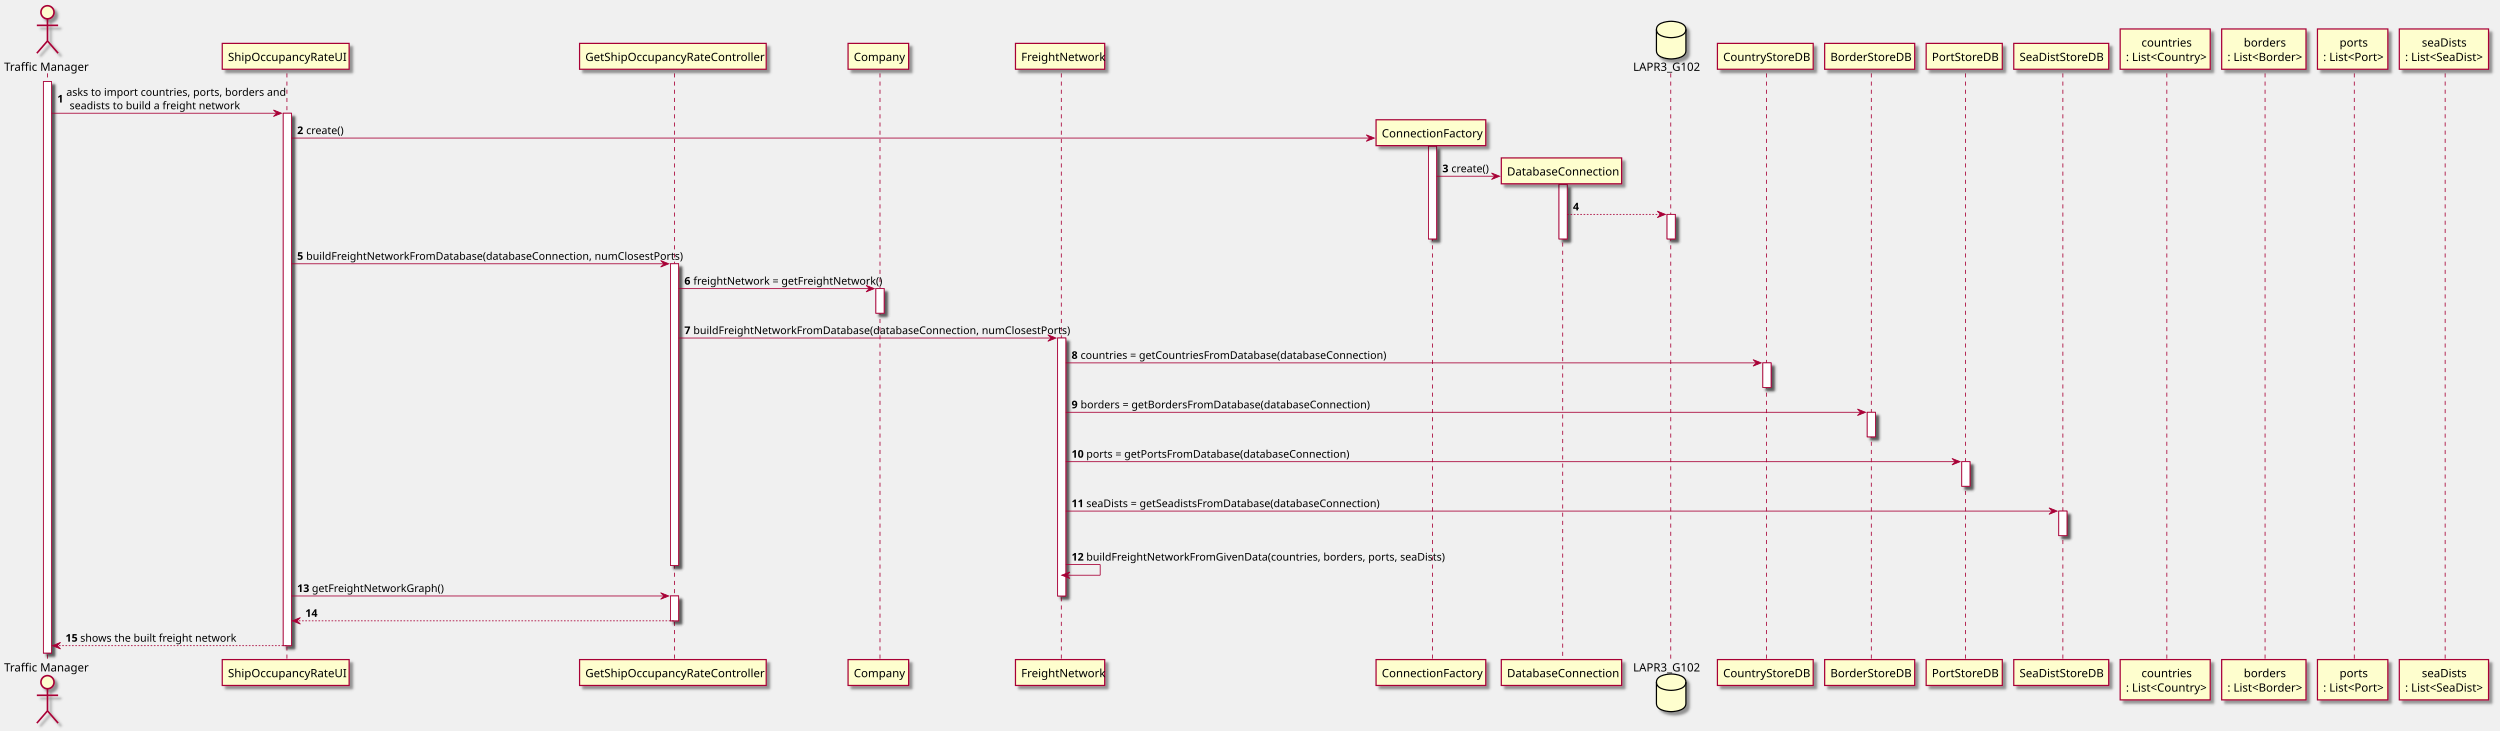
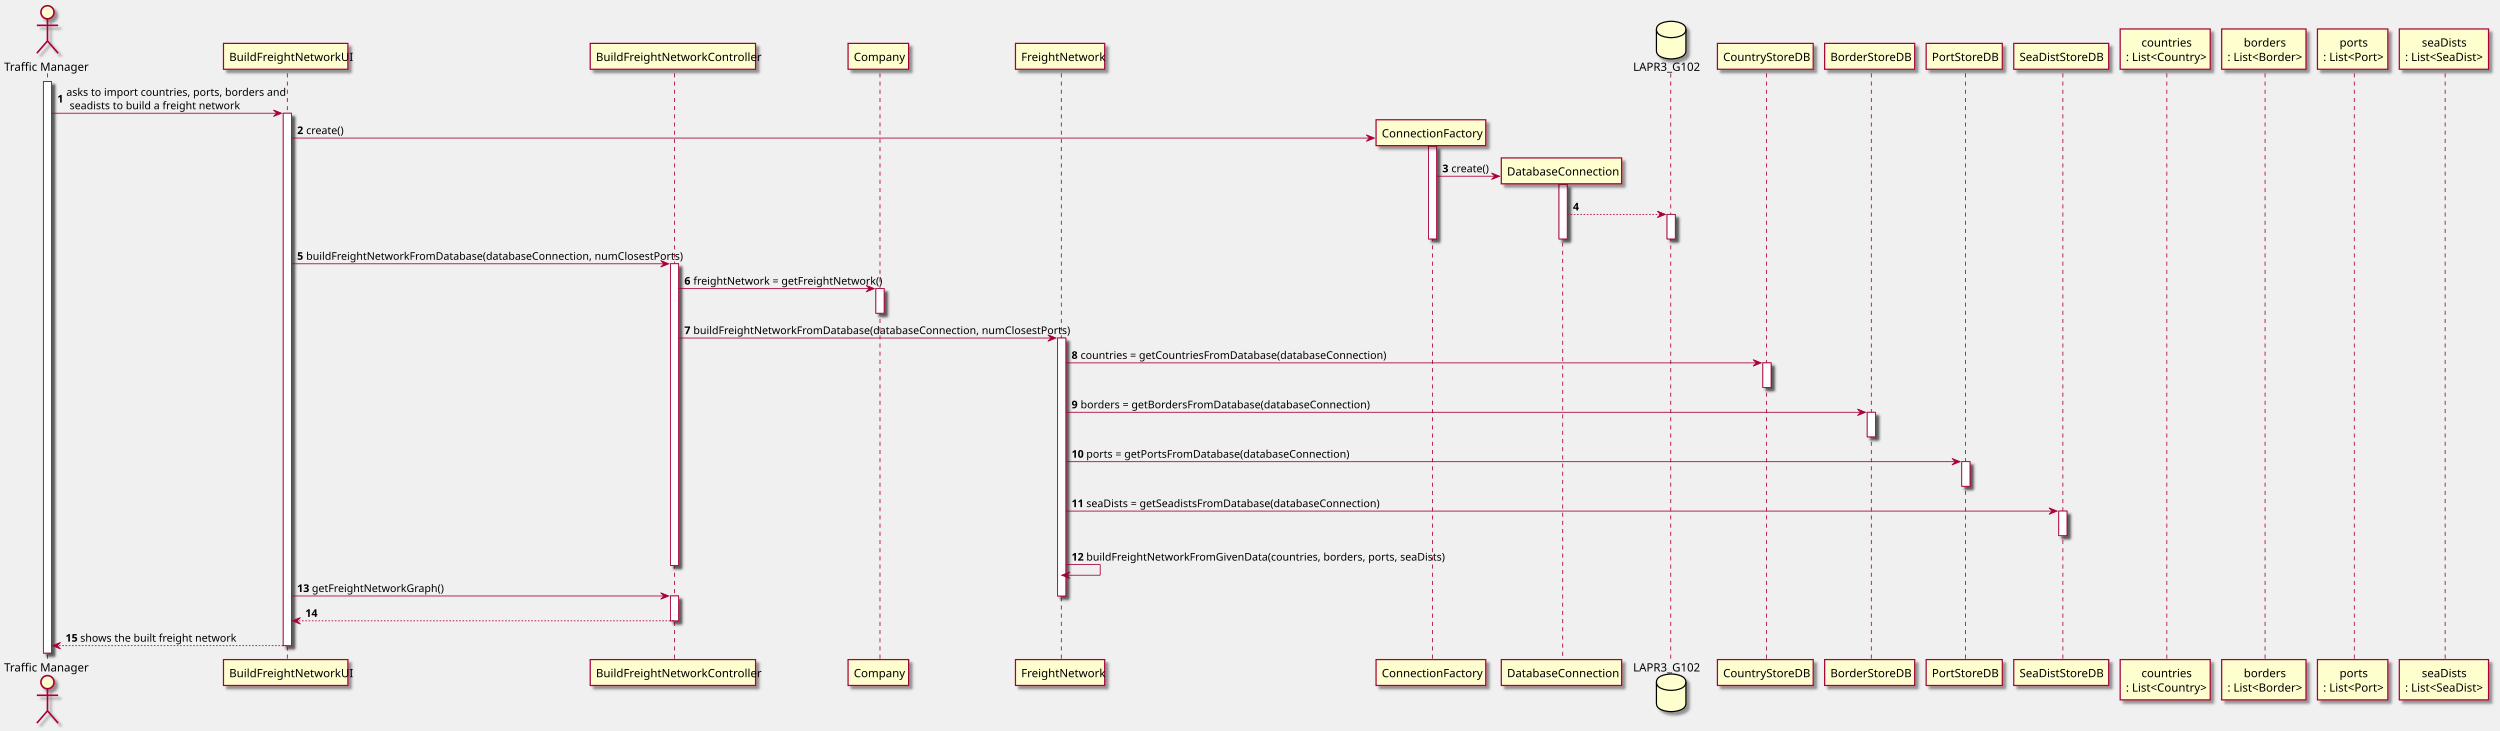
<svg xmlns="http://www.w3.org/2000/svg" contentScriptType="application/ecmascript" contentStyleType="text/css" height="892px" preserveAspectRatio="none" style="width:3054px;height:892px;background:#FFFFFF;" version="1.1" viewBox="0 0 3054 892" width="3054px" zoomAndPan="magnify">
  <defs>
-     <filter height="300%" id="f1cxbc7uech163" width="300%" x="-1" y="-1">
+     <filter height="300%" id="f1mjemr0dm77tr" width="300%" x="-1" y="-1">
      <feGaussianBlur result="blurOut" stdDeviation="2.0" />
      <feColorMatrix in="blurOut" result="blurOut2" type="matrix" values="0 0 0 0 0 0 0 0 0 0 0 0 0 0 0 0 0 0 .4 0" />
      <feOffset dx="4.0" dy="4.0" in="blurOut2" result="blurOut3" />
      <feBlend in="SourceGraphic" in2="blurOut3" mode="normal" />
    </filter>
  </defs>
  <g>
-     <rect fill="#FFFFFF" filter="url(#f1cxbc7uech163)" height="698.141" style="stroke:#A80036;stroke-width:1.0;" width="10" x="53" y="99.609" />
-     <rect fill="#FFFFFF" filter="url(#f1cxbc7uech163)" height="650.438" style="stroke:#A80036;stroke-width:1.0;" width="10" x="346" y="138.312" />
-     <rect fill="#FFFFFF" filter="url(#f1cxbc7uech163)" height="368.461" style="stroke:#A80036;stroke-width:1.0;" width="10" x="819" y="322.234" />
-     <rect fill="#FFFFFF" filter="url(#f1cxbc7uech163)" height="30.352" style="stroke:#A80036;stroke-width:1.0;" width="10" x="819" y="728.047" />
-     <rect fill="#FFFFFF" filter="url(#f1cxbc7uech163)" height="30" style="stroke:#A80036;stroke-width:1.0;" width="10" x="1070" y="352.586" />
-     <rect fill="#FFFFFF" filter="url(#f1cxbc7uech163)" height="315.109" style="stroke:#A80036;stroke-width:1.0;" width="10" x="1292" y="412.938" />
-     <rect fill="#FFFFFF" filter="url(#f1cxbc7uech163)" height="113.219" style="stroke:#A80036;stroke-width:1.0;" width="10" x="1745" y="178.664" />
-     <rect fill="#FFFFFF" filter="url(#f1cxbc7uech163)" height="66.609" style="stroke:#A80036;stroke-width:1.0;" width="10" x="1904.5" y="225.273" />
-     <rect fill="#FFFFFF" filter="url(#f1cxbc7uech163)" height="30" style="stroke:#A80036;stroke-width:1.0;" width="10" x="2036.5" y="261.883" />
-     <rect fill="#FFFFFF" filter="url(#f1cxbc7uech163)" height="30" style="stroke:#A80036;stroke-width:1.0;" width="10" x="2153.5" y="443.289" />
-     <rect fill="#FFFFFF" filter="url(#f1cxbc7uech163)" height="30" style="stroke:#A80036;stroke-width:1.0;" width="10" x="2281" y="503.641" />
-     <rect fill="#FFFFFF" filter="url(#f1cxbc7uech163)" height="30" style="stroke:#A80036;stroke-width:1.0;" width="10" x="2396.5" y="563.992" />
-     <rect fill="#FFFFFF" filter="url(#f1cxbc7uech163)" height="30" style="stroke:#A80036;stroke-width:1.0;" width="10" x="2515" y="624.344" />
+     <rect fill="#FFFFFF" filter="url(#f1mjemr0dm77tr)" height="698.141" style="stroke:#A80036;stroke-width:1.0;" width="10" x="53" y="99.609" />
+     <rect fill="#FFFFFF" filter="url(#f1mjemr0dm77tr)" height="650.438" style="stroke:#A80036;stroke-width:1.0;" width="10" x="346" y="138.312" />
+     <rect fill="#FFFFFF" filter="url(#f1mjemr0dm77tr)" height="368.461" style="stroke:#A80036;stroke-width:1.0;" width="10" x="819" y="322.234" />
+     <rect fill="#FFFFFF" filter="url(#f1mjemr0dm77tr)" height="30.352" style="stroke:#A80036;stroke-width:1.0;" width="10" x="819" y="728.047" />
+     <rect fill="#FFFFFF" filter="url(#f1mjemr0dm77tr)" height="30" style="stroke:#A80036;stroke-width:1.0;" width="10" x="1070" y="352.586" />
+     <rect fill="#FFFFFF" filter="url(#f1mjemr0dm77tr)" height="315.109" style="stroke:#A80036;stroke-width:1.0;" width="10" x="1292" y="412.938" />
+     <rect fill="#FFFFFF" filter="url(#f1mjemr0dm77tr)" height="113.219" style="stroke:#A80036;stroke-width:1.0;" width="10" x="1745" y="178.664" />
+     <rect fill="#FFFFFF" filter="url(#f1mjemr0dm77tr)" height="66.609" style="stroke:#A80036;stroke-width:1.0;" width="10" x="1904.5" y="225.273" />
+     <rect fill="#FFFFFF" filter="url(#f1mjemr0dm77tr)" height="30" style="stroke:#A80036;stroke-width:1.0;" width="10" x="2036.5" y="261.883" />
+     <rect fill="#FFFFFF" filter="url(#f1mjemr0dm77tr)" height="30" style="stroke:#A80036;stroke-width:1.0;" width="10" x="2153.5" y="443.289" />
+     <rect fill="#FFFFFF" filter="url(#f1mjemr0dm77tr)" height="30" style="stroke:#A80036;stroke-width:1.0;" width="10" x="2281" y="503.641" />
+     <rect fill="#FFFFFF" filter="url(#f1mjemr0dm77tr)" height="30" style="stroke:#A80036;stroke-width:1.0;" width="10" x="2396.5" y="563.992" />
+     <rect fill="#FFFFFF" filter="url(#f1mjemr0dm77tr)" height="30" style="stroke:#A80036;stroke-width:1.0;" width="10" x="2515" y="624.344" />
    <line style="stroke:#A80036;stroke-width:1.0;stroke-dasharray:5.0,5.0;" x1="58" x2="58" y1="89.609" y2="806.75" />
-     <line style="stroke:#A80036;stroke-width:1.0;stroke-dasharray:5.0,5.0;" x1="350.5" x2="350.5" y1="89.609" y2="806.75" />
+     <line style="stroke:#A80036;stroke-width:1.0;stroke-dasharray:5.0,5.0;" x1="351" x2="351" y1="89.609" y2="806.75" />
    <line style="stroke:#A80036;stroke-width:1.0;stroke-dasharray:5.0,5.0;" x1="824" x2="824" y1="89.609" y2="806.75" />
    <line style="stroke:#A80036;stroke-width:1.0;stroke-dasharray:5.0,5.0;" x1="1075" x2="1075" y1="89.609" y2="806.75" />
    <line style="stroke:#A80036;stroke-width:1.0;stroke-dasharray:5.0,5.0;" x1="1296.5" x2="1296.5" y1="89.609" y2="806.75" />
    <line style="stroke:#A80036;stroke-width:1.0;stroke-dasharray:5.0,5.0;" x1="1750" x2="1750" y1="179.617" y2="806.75" />
    <line style="stroke:#A80036;stroke-width:1.0;stroke-dasharray:5.0,5.0;" x1="1909" x2="1909" y1="226.227" y2="806.75" />
    <line style="stroke:#A80036;stroke-width:1.0;stroke-dasharray:5.0,5.0;" x1="2041" x2="2041" y1="89.609" y2="806.75" />
    <line style="stroke:#A80036;stroke-width:1.0;stroke-dasharray:5.0,5.0;" x1="2158" x2="2158" y1="89.609" y2="806.75" />
    <line style="stroke:#A80036;stroke-width:1.0;stroke-dasharray:5.0,5.0;" x1="2286" x2="2286" y1="89.609" y2="806.75" />
    <line style="stroke:#A80036;stroke-width:1.0;stroke-dasharray:5.0,5.0;" x1="2401" x2="2401" y1="89.609" y2="806.75" />
    <line style="stroke:#A80036;stroke-width:1.0;stroke-dasharray:5.0,5.0;" x1="2520" x2="2520" y1="89.609" y2="806.75" />
    <line style="stroke:#A80036;stroke-width:1.0;stroke-dasharray:5.0,5.0;" x1="2647" x2="2647" y1="89.609" y2="806.75" />
    <line style="stroke:#A80036;stroke-width:1.0;stroke-dasharray:5.0,5.0;" x1="2767" x2="2767" y1="89.609" y2="806.75" />
    <line style="stroke:#A80036;stroke-width:1.0;stroke-dasharray:5.0,5.0;" x1="2876" x2="2876" y1="89.609" y2="806.75" />
    <line style="stroke:#A80036;stroke-width:1.0;stroke-dasharray:5.0,5.0;" x1="2987" x2="2987" y1="89.609" y2="806.75" />
    <text fill="#000000" font-family="sans-serif" font-size="14" lengthAdjust="spacing" textLength="100" x="5" y="86.533">Traffic Manager</text>
-     <ellipse cx="58" cy="15" fill="#FEFECE" filter="url(#f1cxbc7uech163)" rx="8" ry="8" style="stroke:#A80036;stroke-width:2.0;" />
-     <path d="M58,23 L58,50 M45,31 L71,31 M58,50 L45,65 M58,50 L71,65 " fill="none" filter="url(#f1cxbc7uech163)" style="stroke:#A80036;stroke-width:2.0;" />
+     <ellipse cx="58" cy="15" fill="#FEFECE" filter="url(#f1mjemr0dm77tr)" rx="8" ry="8" style="stroke:#A80036;stroke-width:2.0;" />
+     <path d="M58,23 L58,50 M45,31 L71,31 M58,50 L45,65 M58,50 L71,65 " fill="none" filter="url(#f1mjemr0dm77tr)" style="stroke:#A80036;stroke-width:2.0;" />
    <text fill="#000000" font-family="sans-serif" font-size="14" lengthAdjust="spacing" textLength="100" x="5" y="820.283">Traffic Manager</text>
-     <ellipse cx="58" cy="833.359" fill="#FEFECE" filter="url(#f1cxbc7uech163)" rx="8" ry="8" style="stroke:#A80036;stroke-width:2.0;" />
-     <path d="M58,841.359 L58,868.359 M45,849.359 L71,849.359 M58,868.359 L45,883.359 M58,868.359 L71,883.359 " fill="none" filter="url(#f1cxbc7uech163)" style="stroke:#A80036;stroke-width:2.0;" />
-     <rect fill="#FEFECE" filter="url(#f1cxbc7uech163)" height="31.609" style="stroke:#A80036;stroke-width:1.5;" width="155" x="271.5" y="53" />
-     <text fill="#000000" font-family="sans-serif" font-size="14" lengthAdjust="spacing" textLength="141" x="278.5" y="74.533">ShipOccupancyRateUI</text>
-     <rect fill="#FEFECE" filter="url(#f1cxbc7uech163)" height="31.609" style="stroke:#A80036;stroke-width:1.5;" width="155" x="271.5" y="805.75" />
-     <text fill="#000000" font-family="sans-serif" font-size="14" lengthAdjust="spacing" textLength="141" x="278.5" y="827.283">ShipOccupancyRateUI</text>
-     <rect fill="#FEFECE" filter="url(#f1cxbc7uech163)" height="31.609" style="stroke:#A80036;stroke-width:1.5;" width="228" x="708" y="53" />
-     <text fill="#000000" font-family="sans-serif" font-size="14" lengthAdjust="spacing" textLength="214" x="715" y="74.533">GetShipOccupancyRateController</text>
-     <rect fill="#FEFECE" filter="url(#f1cxbc7uech163)" height="31.609" style="stroke:#A80036;stroke-width:1.5;" width="228" x="708" y="805.75" />
-     <text fill="#000000" font-family="sans-serif" font-size="14" lengthAdjust="spacing" textLength="214" x="715" y="827.283">GetShipOccupancyRateController</text>
-     <rect fill="#FEFECE" filter="url(#f1cxbc7uech163)" height="31.609" style="stroke:#A80036;stroke-width:1.5;" width="74" x="1036" y="53" />
+     <ellipse cx="58" cy="833.359" fill="#FEFECE" filter="url(#f1mjemr0dm77tr)" rx="8" ry="8" style="stroke:#A80036;stroke-width:2.0;" />
+     <path d="M58,841.359 L58,868.359 M45,849.359 L71,849.359 M58,868.359 L45,883.359 M58,868.359 L71,883.359 " fill="none" filter="url(#f1mjemr0dm77tr)" style="stroke:#A80036;stroke-width:2.0;" />
+     <rect fill="#FEFECE" filter="url(#f1mjemr0dm77tr)" height="31.609" style="stroke:#A80036;stroke-width:1.5;" width="152" x="273" y="53" />
+     <text fill="#000000" font-family="sans-serif" font-size="14" lengthAdjust="spacing" textLength="138" x="280" y="74.533">BuildFreightNetworkUI</text>
+     <rect fill="#FEFECE" filter="url(#f1mjemr0dm77tr)" height="31.609" style="stroke:#A80036;stroke-width:1.5;" width="152" x="273" y="805.75" />
+     <text fill="#000000" font-family="sans-serif" font-size="14" lengthAdjust="spacing" textLength="138" x="280" y="827.283">BuildFreightNetworkUI</text>
+     <rect fill="#FEFECE" filter="url(#f1mjemr0dm77tr)" height="31.609" style="stroke:#A80036;stroke-width:1.5;" width="202" x="721" y="53" />
+     <text fill="#000000" font-family="sans-serif" font-size="14" lengthAdjust="spacing" textLength="188" x="728" y="74.533">BuildFreightNetworkController</text>
+     <rect fill="#FEFECE" filter="url(#f1mjemr0dm77tr)" height="31.609" style="stroke:#A80036;stroke-width:1.5;" width="202" x="721" y="805.75" />
+     <text fill="#000000" font-family="sans-serif" font-size="14" lengthAdjust="spacing" textLength="188" x="728" y="827.283">BuildFreightNetworkController</text>
+     <rect fill="#FEFECE" filter="url(#f1mjemr0dm77tr)" height="31.609" style="stroke:#A80036;stroke-width:1.5;" width="74" x="1036" y="53" />
    <text fill="#000000" font-family="sans-serif" font-size="14" lengthAdjust="spacing" textLength="60" x="1043" y="74.533">Company</text>
-     <rect fill="#FEFECE" filter="url(#f1cxbc7uech163)" height="31.609" style="stroke:#A80036;stroke-width:1.5;" width="74" x="1036" y="805.75" />
+     <rect fill="#FEFECE" filter="url(#f1mjemr0dm77tr)" height="31.609" style="stroke:#A80036;stroke-width:1.5;" width="74" x="1036" y="805.75" />
    <text fill="#000000" font-family="sans-serif" font-size="14" lengthAdjust="spacing" textLength="60" x="1043" y="827.283">Company</text>
-     <rect fill="#FEFECE" filter="url(#f1cxbc7uech163)" height="31.609" style="stroke:#A80036;stroke-width:1.5;" width="109" x="1240.5" y="53" />
+     <rect fill="#FEFECE" filter="url(#f1mjemr0dm77tr)" height="31.609" style="stroke:#A80036;stroke-width:1.5;" width="109" x="1240.5" y="53" />
    <text fill="#000000" font-family="sans-serif" font-size="14" lengthAdjust="spacing" textLength="95" x="1247.5" y="74.533">FreightNetwork</text>
-     <rect fill="#FEFECE" filter="url(#f1cxbc7uech163)" height="31.609" style="stroke:#A80036;stroke-width:1.5;" width="109" x="1240.5" y="805.75" />
+     <rect fill="#FEFECE" filter="url(#f1mjemr0dm77tr)" height="31.609" style="stroke:#A80036;stroke-width:1.5;" width="109" x="1240.5" y="805.75" />
    <text fill="#000000" font-family="sans-serif" font-size="14" lengthAdjust="spacing" textLength="95" x="1247.5" y="827.283">FreightNetwork</text>
-     <rect fill="#FEFECE" filter="url(#f1cxbc7uech163)" height="31.609" style="stroke:#A80036;stroke-width:1.5;" width="134" x="1681" y="805.75" />
+     <rect fill="#FEFECE" filter="url(#f1mjemr0dm77tr)" height="31.609" style="stroke:#A80036;stroke-width:1.5;" width="134" x="1681" y="805.75" />
    <text fill="#000000" font-family="sans-serif" font-size="14" lengthAdjust="spacing" textLength="120" x="1688" y="827.283">ConnectionFactory</text>
-     <rect fill="#FEFECE" filter="url(#f1cxbc7uech163)" height="31.609" style="stroke:#A80036;stroke-width:1.5;" width="147" x="1834" y="805.75" />
+     <rect fill="#FEFECE" filter="url(#f1mjemr0dm77tr)" height="31.609" style="stroke:#A80036;stroke-width:1.5;" width="147" x="1834" y="805.75" />
    <text fill="#000000" font-family="sans-serif" font-size="14" lengthAdjust="spacing" textLength="133" x="1841" y="827.283">DatabaseConnection</text>
    <text fill="#000000" font-family="sans-serif" font-size="14" lengthAdjust="spacing" textLength="87" x="1995" y="86.533">LAPR3_G102</text>
-     <path d="M2023.5,36 C2023.5,26 2041.5,26 2041.5,26 C2041.5,26 2059.5,26 2059.5,36 L2059.5,62 C2059.5,72 2041.5,72 2041.5,72 C2041.5,72 2023.5,72 2023.5,62 L2023.5,36 " fill="#FEFECE" filter="url(#f1cxbc7uech163)" style="stroke:#000000;stroke-width:1.5;" />
+     <path d="M2023.5,36 C2023.5,26 2041.5,26 2041.5,26 C2041.5,26 2059.5,26 2059.5,36 L2059.5,62 C2059.5,72 2041.5,72 2041.5,72 C2041.5,72 2023.5,72 2023.5,62 L2023.5,36 " fill="#FEFECE" filter="url(#f1mjemr0dm77tr)" style="stroke:#000000;stroke-width:1.5;" />
    <path d="M2023.5,36 C2023.5,46 2041.5,46 2041.5,46 C2041.5,46 2059.5,46 2059.5,36 " fill="none" style="stroke:#000000;stroke-width:1.5;" />
    <text fill="#000000" font-family="sans-serif" font-size="14" lengthAdjust="spacing" textLength="87" x="1995" y="820.283">LAPR3_G102</text>
-     <path d="M2023.5,833.359 C2023.5,823.359 2041.5,823.359 2041.5,823.359 C2041.5,823.359 2059.5,823.359 2059.5,833.359 L2059.5,859.359 C2059.5,869.359 2041.5,869.359 2041.5,869.359 C2041.5,869.359 2023.5,869.359 2023.5,859.359 L2023.5,833.359 " fill="#FEFECE" filter="url(#f1cxbc7uech163)" style="stroke:#000000;stroke-width:1.5;" />
+     <path d="M2023.5,833.359 C2023.5,823.359 2041.5,823.359 2041.5,823.359 C2041.5,823.359 2059.5,823.359 2059.5,833.359 L2059.5,859.359 C2059.5,869.359 2041.5,869.359 2041.5,869.359 C2041.5,869.359 2023.5,869.359 2023.5,859.359 L2023.5,833.359 " fill="#FEFECE" filter="url(#f1mjemr0dm77tr)" style="stroke:#000000;stroke-width:1.5;" />
    <path d="M2023.5,833.359 C2023.5,843.359 2041.5,843.359 2041.5,843.359 C2041.5,843.359 2059.5,843.359 2059.5,833.359 " fill="none" style="stroke:#000000;stroke-width:1.5;" />
-     <rect fill="#FEFECE" filter="url(#f1cxbc7uech163)" height="31.609" style="stroke:#A80036;stroke-width:1.5;" width="117" x="2098" y="53" />
+     <rect fill="#FEFECE" filter="url(#f1mjemr0dm77tr)" height="31.609" style="stroke:#A80036;stroke-width:1.5;" width="117" x="2098" y="53" />
    <text fill="#000000" font-family="sans-serif" font-size="14" lengthAdjust="spacing" textLength="103" x="2105" y="74.533">CountryStoreDB</text>
-     <rect fill="#FEFECE" filter="url(#f1cxbc7uech163)" height="31.609" style="stroke:#A80036;stroke-width:1.5;" width="117" x="2098" y="805.75" />
+     <rect fill="#FEFECE" filter="url(#f1mjemr0dm77tr)" height="31.609" style="stroke:#A80036;stroke-width:1.5;" width="117" x="2098" y="805.75" />
    <text fill="#000000" font-family="sans-serif" font-size="14" lengthAdjust="spacing" textLength="103" x="2105" y="827.283">CountryStoreDB</text>
-     <rect fill="#FEFECE" filter="url(#f1cxbc7uech163)" height="31.609" style="stroke:#A80036;stroke-width:1.5;" width="110" x="2229" y="53" />
+     <rect fill="#FEFECE" filter="url(#f1mjemr0dm77tr)" height="31.609" style="stroke:#A80036;stroke-width:1.5;" width="110" x="2229" y="53" />
    <text fill="#000000" font-family="sans-serif" font-size="14" lengthAdjust="spacing" textLength="96" x="2236" y="74.533">BorderStoreDB</text>
-     <rect fill="#FEFECE" filter="url(#f1cxbc7uech163)" height="31.609" style="stroke:#A80036;stroke-width:1.5;" width="110" x="2229" y="805.75" />
+     <rect fill="#FEFECE" filter="url(#f1mjemr0dm77tr)" height="31.609" style="stroke:#A80036;stroke-width:1.5;" width="110" x="2229" y="805.75" />
    <text fill="#000000" font-family="sans-serif" font-size="14" lengthAdjust="spacing" textLength="96" x="2236" y="827.283">BorderStoreDB</text>
-     <rect fill="#FEFECE" filter="url(#f1cxbc7uech163)" height="31.609" style="stroke:#A80036;stroke-width:1.5;" width="93" x="2353" y="53" />
+     <rect fill="#FEFECE" filter="url(#f1mjemr0dm77tr)" height="31.609" style="stroke:#A80036;stroke-width:1.5;" width="93" x="2353" y="53" />
    <text fill="#000000" font-family="sans-serif" font-size="14" lengthAdjust="spacing" textLength="79" x="2360" y="74.533">PortStoreDB</text>
-     <rect fill="#FEFECE" filter="url(#f1cxbc7uech163)" height="31.609" style="stroke:#A80036;stroke-width:1.5;" width="93" x="2353" y="805.75" />
+     <rect fill="#FEFECE" filter="url(#f1mjemr0dm77tr)" height="31.609" style="stroke:#A80036;stroke-width:1.5;" width="93" x="2353" y="805.75" />
    <text fill="#000000" font-family="sans-serif" font-size="14" lengthAdjust="spacing" textLength="79" x="2360" y="827.283">PortStoreDB</text>
-     <rect fill="#FEFECE" filter="url(#f1cxbc7uech163)" height="31.609" style="stroke:#A80036;stroke-width:1.5;" width="116" x="2460" y="53" />
+     <rect fill="#FEFECE" filter="url(#f1mjemr0dm77tr)" height="31.609" style="stroke:#A80036;stroke-width:1.5;" width="116" x="2460" y="53" />
    <text fill="#000000" font-family="sans-serif" font-size="14" lengthAdjust="spacing" textLength="102" x="2467" y="74.533">SeaDistStoreDB</text>
-     <rect fill="#FEFECE" filter="url(#f1cxbc7uech163)" height="31.609" style="stroke:#A80036;stroke-width:1.5;" width="116" x="2460" y="805.75" />
+     <rect fill="#FEFECE" filter="url(#f1mjemr0dm77tr)" height="31.609" style="stroke:#A80036;stroke-width:1.5;" width="116" x="2460" y="805.75" />
    <text fill="#000000" font-family="sans-serif" font-size="14" lengthAdjust="spacing" textLength="102" x="2467" y="827.283">SeaDistStoreDB</text>
-     <rect fill="#FEFECE" filter="url(#f1cxbc7uech163)" height="49.219" style="stroke:#A80036;stroke-width:1.5;" width="110" x="2590" y="35.391" />
+     <rect fill="#FEFECE" filter="url(#f1mjemr0dm77tr)" height="49.219" style="stroke:#A80036;stroke-width:1.5;" width="110" x="2590" y="35.391" />
    <text fill="#000000" font-family="sans-serif" font-size="14" lengthAdjust="spacing" textLength="58" x="2616" y="56.924">countries</text>
    <text fill="#000000" font-family="sans-serif" font-size="14" lengthAdjust="spacing" textLength="96" x="2597" y="74.533">: List&lt;Country&gt;</text>
-     <rect fill="#FEFECE" filter="url(#f1cxbc7uech163)" height="49.219" style="stroke:#A80036;stroke-width:1.5;" width="110" x="2590" y="805.75" />
+     <rect fill="#FEFECE" filter="url(#f1mjemr0dm77tr)" height="49.219" style="stroke:#A80036;stroke-width:1.5;" width="110" x="2590" y="805.75" />
    <text fill="#000000" font-family="sans-serif" font-size="14" lengthAdjust="spacing" textLength="58" x="2616" y="827.283">countries</text>
    <text fill="#000000" font-family="sans-serif" font-size="14" lengthAdjust="spacing" textLength="96" x="2597" y="844.893">: List&lt;Country&gt;</text>
-     <rect fill="#FEFECE" filter="url(#f1cxbc7uech163)" height="49.219" style="stroke:#A80036;stroke-width:1.5;" width="103" x="2714" y="35.391" />
+     <rect fill="#FEFECE" filter="url(#f1mjemr0dm77tr)" height="49.219" style="stroke:#A80036;stroke-width:1.5;" width="103" x="2714" y="35.391" />
    <text fill="#000000" font-family="sans-serif" font-size="14" lengthAdjust="spacing" textLength="49" x="2741" y="56.924">borders</text>
    <text fill="#000000" font-family="sans-serif" font-size="14" lengthAdjust="spacing" textLength="89" x="2721" y="74.533">: List&lt;Border&gt;</text>
-     <rect fill="#FEFECE" filter="url(#f1cxbc7uech163)" height="49.219" style="stroke:#A80036;stroke-width:1.5;" width="103" x="2714" y="805.75" />
+     <rect fill="#FEFECE" filter="url(#f1mjemr0dm77tr)" height="49.219" style="stroke:#A80036;stroke-width:1.5;" width="103" x="2714" y="805.75" />
    <text fill="#000000" font-family="sans-serif" font-size="14" lengthAdjust="spacing" textLength="49" x="2741" y="827.283">borders</text>
    <text fill="#000000" font-family="sans-serif" font-size="14" lengthAdjust="spacing" textLength="89" x="2721" y="844.893">: List&lt;Border&gt;</text>
-     <rect fill="#FEFECE" filter="url(#f1cxbc7uech163)" height="49.219" style="stroke:#A80036;stroke-width:1.5;" width="86" x="2831" y="35.391" />
+     <rect fill="#FEFECE" filter="url(#f1mjemr0dm77tr)" height="49.219" style="stroke:#A80036;stroke-width:1.5;" width="86" x="2831" y="35.391" />
    <text fill="#000000" font-family="sans-serif" font-size="14" lengthAdjust="spacing" textLength="32" x="2858" y="56.924">ports</text>
    <text fill="#000000" font-family="sans-serif" font-size="14" lengthAdjust="spacing" textLength="72" x="2838" y="74.533">: List&lt;Port&gt;</text>
-     <rect fill="#FEFECE" filter="url(#f1cxbc7uech163)" height="49.219" style="stroke:#A80036;stroke-width:1.5;" width="86" x="2831" y="805.75" />
+     <rect fill="#FEFECE" filter="url(#f1mjemr0dm77tr)" height="49.219" style="stroke:#A80036;stroke-width:1.5;" width="86" x="2831" y="805.75" />
    <text fill="#000000" font-family="sans-serif" font-size="14" lengthAdjust="spacing" textLength="32" x="2858" y="827.283">ports</text>
    <text fill="#000000" font-family="sans-serif" font-size="14" lengthAdjust="spacing" textLength="72" x="2838" y="844.893">: List&lt;Port&gt;</text>
-     <rect fill="#FEFECE" filter="url(#f1cxbc7uech163)" height="49.219" style="stroke:#A80036;stroke-width:1.5;" width="109" x="2931" y="35.391" />
+     <rect fill="#FEFECE" filter="url(#f1mjemr0dm77tr)" height="49.219" style="stroke:#A80036;stroke-width:1.5;" width="109" x="2931" y="35.391" />
    <text fill="#000000" font-family="sans-serif" font-size="14" lengthAdjust="spacing" textLength="54" x="2958.5" y="56.924">seaDists</text>
    <text fill="#000000" font-family="sans-serif" font-size="14" lengthAdjust="spacing" textLength="95" x="2938" y="74.533">: List&lt;SeaDist&gt;</text>
-     <rect fill="#FEFECE" filter="url(#f1cxbc7uech163)" height="49.219" style="stroke:#A80036;stroke-width:1.5;" width="109" x="2931" y="805.75" />
+     <rect fill="#FEFECE" filter="url(#f1mjemr0dm77tr)" height="49.219" style="stroke:#A80036;stroke-width:1.5;" width="109" x="2931" y="805.75" />
    <text fill="#000000" font-family="sans-serif" font-size="14" lengthAdjust="spacing" textLength="54" x="2958.5" y="827.283">seaDists</text>
    <text fill="#000000" font-family="sans-serif" font-size="14" lengthAdjust="spacing" textLength="95" x="2938" y="844.893">: List&lt;SeaDist&gt;</text>
-     <rect fill="#FFFFFF" filter="url(#f1cxbc7uech163)" height="698.141" style="stroke:#A80036;stroke-width:1.0;" width="10" x="53" y="99.609" />
-     <rect fill="#FFFFFF" filter="url(#f1cxbc7uech163)" height="650.438" style="stroke:#A80036;stroke-width:1.0;" width="10" x="346" y="138.312" />
-     <rect fill="#FFFFFF" filter="url(#f1cxbc7uech163)" height="368.461" style="stroke:#A80036;stroke-width:1.0;" width="10" x="819" y="322.234" />
-     <rect fill="#FFFFFF" filter="url(#f1cxbc7uech163)" height="30.352" style="stroke:#A80036;stroke-width:1.0;" width="10" x="819" y="728.047" />
-     <rect fill="#FFFFFF" filter="url(#f1cxbc7uech163)" height="30" style="stroke:#A80036;stroke-width:1.0;" width="10" x="1070" y="352.586" />
-     <rect fill="#FFFFFF" filter="url(#f1cxbc7uech163)" height="315.109" style="stroke:#A80036;stroke-width:1.0;" width="10" x="1292" y="412.938" />
-     <rect fill="#FFFFFF" filter="url(#f1cxbc7uech163)" height="113.219" style="stroke:#A80036;stroke-width:1.0;" width="10" x="1745" y="178.664" />
-     <rect fill="#FFFFFF" filter="url(#f1cxbc7uech163)" height="66.609" style="stroke:#A80036;stroke-width:1.0;" width="10" x="1904.5" y="225.273" />
-     <rect fill="#FFFFFF" filter="url(#f1cxbc7uech163)" height="30" style="stroke:#A80036;stroke-width:1.0;" width="10" x="2036.5" y="261.883" />
-     <rect fill="#FFFFFF" filter="url(#f1cxbc7uech163)" height="30" style="stroke:#A80036;stroke-width:1.0;" width="10" x="2153.5" y="443.289" />
-     <rect fill="#FFFFFF" filter="url(#f1cxbc7uech163)" height="30" style="stroke:#A80036;stroke-width:1.0;" width="10" x="2281" y="503.641" />
-     <rect fill="#FFFFFF" filter="url(#f1cxbc7uech163)" height="30" style="stroke:#A80036;stroke-width:1.0;" width="10" x="2396.5" y="563.992" />
-     <rect fill="#FFFFFF" filter="url(#f1cxbc7uech163)" height="30" style="stroke:#A80036;stroke-width:1.0;" width="10" x="2515" y="624.344" />
+     <rect fill="#FFFFFF" filter="url(#f1mjemr0dm77tr)" height="698.141" style="stroke:#A80036;stroke-width:1.0;" width="10" x="53" y="99.609" />
+     <rect fill="#FFFFFF" filter="url(#f1mjemr0dm77tr)" height="650.438" style="stroke:#A80036;stroke-width:1.0;" width="10" x="346" y="138.312" />
+     <rect fill="#FFFFFF" filter="url(#f1mjemr0dm77tr)" height="368.461" style="stroke:#A80036;stroke-width:1.0;" width="10" x="819" y="322.234" />
+     <rect fill="#FFFFFF" filter="url(#f1mjemr0dm77tr)" height="30.352" style="stroke:#A80036;stroke-width:1.0;" width="10" x="819" y="728.047" />
+     <rect fill="#FFFFFF" filter="url(#f1mjemr0dm77tr)" height="30" style="stroke:#A80036;stroke-width:1.0;" width="10" x="1070" y="352.586" />
+     <rect fill="#FFFFFF" filter="url(#f1mjemr0dm77tr)" height="315.109" style="stroke:#A80036;stroke-width:1.0;" width="10" x="1292" y="412.938" />
+     <rect fill="#FFFFFF" filter="url(#f1mjemr0dm77tr)" height="113.219" style="stroke:#A80036;stroke-width:1.0;" width="10" x="1745" y="178.664" />
+     <rect fill="#FFFFFF" filter="url(#f1mjemr0dm77tr)" height="66.609" style="stroke:#A80036;stroke-width:1.0;" width="10" x="1904.5" y="225.273" />
+     <rect fill="#FFFFFF" filter="url(#f1mjemr0dm77tr)" height="30" style="stroke:#A80036;stroke-width:1.0;" width="10" x="2036.5" y="261.883" />
+     <rect fill="#FFFFFF" filter="url(#f1mjemr0dm77tr)" height="30" style="stroke:#A80036;stroke-width:1.0;" width="10" x="2153.5" y="443.289" />
+     <rect fill="#FFFFFF" filter="url(#f1mjemr0dm77tr)" height="30" style="stroke:#A80036;stroke-width:1.0;" width="10" x="2281" y="503.641" />
+     <rect fill="#FFFFFF" filter="url(#f1mjemr0dm77tr)" height="30" style="stroke:#A80036;stroke-width:1.0;" width="10" x="2396.5" y="563.992" />
+     <rect fill="#FFFFFF" filter="url(#f1mjemr0dm77tr)" height="30" style="stroke:#A80036;stroke-width:1.0;" width="10" x="2515" y="624.344" />
    <polygon fill="#A80036" points="334,134.312,344,138.312,334,142.312,338,138.312" style="stroke:#A80036;stroke-width:1.0;" />
    <line style="stroke:#A80036;stroke-width:1.0;" x1="63" x2="340" y1="138.312" y2="138.312" />
    <text fill="#000000" font-family="sans-serif" font-size="13" font-weight="bold" lengthAdjust="spacing" textLength="7" x="70" y="125.28">1</text>
    <text fill="#000000" font-family="sans-serif" font-size="13" lengthAdjust="spacing" textLength="253" x="81" y="117.105">asks to import countries, ports, borders and</text>
    <text fill="#000000" font-family="sans-serif" font-size="13" lengthAdjust="spacing" textLength="194" x="85" y="133.456">seadists to build a freight network</text>
    <polygon fill="#A80036" points="1669,164.664,1679,168.664,1669,172.664,1673,168.664" style="stroke:#A80036;stroke-width:1.0;" />
    <line style="stroke:#A80036;stroke-width:1.0;" x1="356" x2="1675" y1="168.664" y2="168.664" />
    <text fill="#000000" font-family="sans-serif" font-size="13" font-weight="bold" lengthAdjust="spacing" textLength="7" x="363" y="163.808">2</text>
    <text fill="#000000" font-family="sans-serif" font-size="13" lengthAdjust="spacing" textLength="44" x="374" y="163.808">create()</text>
-     <rect fill="#FEFECE" filter="url(#f1cxbc7uech163)" height="31.609" style="stroke:#A80036;stroke-width:1.5;" width="134" x="1681" y="146.312" />
+     <rect fill="#FEFECE" filter="url(#f1mjemr0dm77tr)" height="31.609" style="stroke:#A80036;stroke-width:1.5;" width="134" x="1681" y="146.312" />
    <text fill="#000000" font-family="sans-serif" font-size="14" lengthAdjust="spacing" textLength="120" x="1688" y="167.846">ConnectionFactory</text>
    <polygon fill="#A80036" points="1822,211.273,1832,215.273,1822,219.273,1826,215.273" style="stroke:#A80036;stroke-width:1.0;" />
    <line style="stroke:#A80036;stroke-width:1.0;" x1="1755" x2="1828" y1="215.273" y2="215.273" />
    <text fill="#000000" font-family="sans-serif" font-size="13" font-weight="bold" lengthAdjust="spacing" textLength="7" x="1762" y="210.417">3</text>
    <text fill="#000000" font-family="sans-serif" font-size="13" lengthAdjust="spacing" textLength="44" x="1773" y="210.417">create()</text>
-     <rect fill="#FEFECE" filter="url(#f1cxbc7uech163)" height="31.609" style="stroke:#A80036;stroke-width:1.5;" width="147" x="1834" y="192.922" />
+     <rect fill="#FEFECE" filter="url(#f1mjemr0dm77tr)" height="31.609" style="stroke:#A80036;stroke-width:1.5;" width="147" x="1834" y="192.922" />
    <text fill="#000000" font-family="sans-serif" font-size="14" lengthAdjust="spacing" textLength="133" x="1841" y="214.455">DatabaseConnection</text>
    <polygon fill="#A80036" points="2024.5,257.883,2034.5,261.883,2024.5,265.883,2028.5,261.883" style="stroke:#A80036;stroke-width:1.0;" />
    <line style="stroke:#A80036;stroke-width:1.0;stroke-dasharray:2.0,2.0;" x1="1914.5" x2="2030.5" y1="261.883" y2="261.883" />
    <text fill="#000000" font-family="sans-serif" font-size="13" font-weight="bold" lengthAdjust="spacing" textLength="7" x="1921.5" y="257.026">4</text>
    <text fill="#000000" font-family="sans-serif" font-size="13" lengthAdjust="spacing" textLength="0" x="1936.5" y="257.026" />
    <polygon fill="#A80036" points="807,318.234,817,322.234,807,326.234,811,322.234" style="stroke:#A80036;stroke-width:1.0;" />
    <line style="stroke:#A80036;stroke-width:1.0;" x1="356" x2="813" y1="322.234" y2="322.234" />
    <text fill="#000000" font-family="sans-serif" font-size="13" font-weight="bold" lengthAdjust="spacing" textLength="7" x="363" y="317.378">5</text>
    <text fill="#000000" font-family="sans-serif" font-size="13" lengthAdjust="spacing" textLength="433" x="374" y="317.378">buildFreightNetworkFromDatabase(databaseConnection, numClosestPorts)</text>
    <polygon fill="#A80036" points="1058,348.586,1068,352.586,1058,356.586,1062,352.586" style="stroke:#A80036;stroke-width:1.0;" />
    <line style="stroke:#A80036;stroke-width:1.0;" x1="829" x2="1064" y1="352.586" y2="352.586" />
    <text fill="#000000" font-family="sans-serif" font-size="13" font-weight="bold" lengthAdjust="spacing" textLength="7" x="836" y="347.729">6</text>
    <text fill="#000000" font-family="sans-serif" font-size="13" lengthAdjust="spacing" textLength="211" x="847" y="347.729">freightNetwork = getFreightNetwork()</text>
    <polygon fill="#A80036" points="1280,408.938,1290,412.938,1280,416.938,1284,412.938" style="stroke:#A80036;stroke-width:1.0;" />
    <line style="stroke:#A80036;stroke-width:1.0;" x1="829" x2="1286" y1="412.938" y2="412.938" />
    <text fill="#000000" font-family="sans-serif" font-size="13" font-weight="bold" lengthAdjust="spacing" textLength="7" x="836" y="408.081">7</text>
    <text fill="#000000" font-family="sans-serif" font-size="13" lengthAdjust="spacing" textLength="433" x="847" y="408.081">buildFreightNetworkFromDatabase(databaseConnection, numClosestPorts)</text>
    <polygon fill="#A80036" points="2141.5,439.289,2151.5,443.289,2141.5,447.289,2145.5,443.289" style="stroke:#A80036;stroke-width:1.0;" />
    <line style="stroke:#A80036;stroke-width:1.0;" x1="1302" x2="2147.5" y1="443.289" y2="443.289" />
    <text fill="#000000" font-family="sans-serif" font-size="13" font-weight="bold" lengthAdjust="spacing" textLength="7" x="1309" y="438.433">8</text>
    <text fill="#000000" font-family="sans-serif" font-size="13" lengthAdjust="spacing" textLength="353" x="1320" y="438.433">countries = getCountriesFromDatabase(databaseConnection)</text>
    <polygon fill="#A80036" points="2269,499.641,2279,503.641,2269,507.641,2273,503.641" style="stroke:#A80036;stroke-width:1.0;" />
    <line style="stroke:#A80036;stroke-width:1.0;" x1="1302" x2="2275" y1="503.641" y2="503.641" />
    <text fill="#000000" font-family="sans-serif" font-size="13" font-weight="bold" lengthAdjust="spacing" textLength="7" x="1309" y="498.784">9</text>
    <text fill="#000000" font-family="sans-serif" font-size="13" lengthAdjust="spacing" textLength="333" x="1320" y="498.784">borders = getBordersFromDatabase(databaseConnection)</text>
    <polygon fill="#A80036" points="2384.5,559.992,2394.5,563.992,2384.5,567.992,2388.5,563.992" style="stroke:#A80036;stroke-width:1.0;" />
    <line style="stroke:#A80036;stroke-width:1.0;" x1="1302" x2="2390.5" y1="563.992" y2="563.992" />
    <text fill="#000000" font-family="sans-serif" font-size="13" font-weight="bold" lengthAdjust="spacing" textLength="14" x="1309" y="559.136">10</text>
    <text fill="#000000" font-family="sans-serif" font-size="13" lengthAdjust="spacing" textLength="305" x="1327" y="559.136">ports = getPortsFromDatabase(databaseConnection)</text>
    <polygon fill="#A80036" points="2503,620.344,2513,624.344,2503,628.344,2507,624.344" style="stroke:#A80036;stroke-width:1.0;" />
    <line style="stroke:#A80036;stroke-width:1.0;" x1="1302" x2="2509" y1="624.344" y2="624.344" />
    <text fill="#000000" font-family="sans-serif" font-size="13" font-weight="bold" lengthAdjust="spacing" textLength="14" x="1309" y="619.487">11</text>
    <text fill="#000000" font-family="sans-serif" font-size="13" lengthAdjust="spacing" textLength="347" x="1327" y="619.487">seaDists = getSeadistsFromDatabase(databaseConnection)</text>
    <line style="stroke:#A80036;stroke-width:1.0;" x1="1302" x2="1344" y1="689.695" y2="689.695" />
    <line style="stroke:#A80036;stroke-width:1.0;" x1="1344" x2="1344" y1="689.695" y2="702.695" />
    <line style="stroke:#A80036;stroke-width:1.0;" x1="1297" x2="1344" y1="702.695" y2="702.695" />
    <polygon fill="#A80036" points="1307,698.695,1297,702.695,1307,706.695,1303,702.695" style="stroke:#A80036;stroke-width:1.0;" />
    <text fill="#000000" font-family="sans-serif" font-size="13" font-weight="bold" lengthAdjust="spacing" textLength="14" x="1309" y="684.839">12</text>
    <text fill="#000000" font-family="sans-serif" font-size="13" lengthAdjust="spacing" textLength="411" x="1327" y="684.839">buildFreightNetworkFromGivenData(countries, borders, ports, seaDists)</text>
    <polygon fill="#A80036" points="807,724.047,817,728.047,807,732.047,811,728.047" style="stroke:#A80036;stroke-width:1.0;" />
    <line style="stroke:#A80036;stroke-width:1.0;" x1="356" x2="813" y1="728.047" y2="728.047" />
    <text fill="#000000" font-family="sans-serif" font-size="13" font-weight="bold" lengthAdjust="spacing" textLength="14" x="363" y="723.19">13</text>
    <text fill="#000000" font-family="sans-serif" font-size="13" lengthAdjust="spacing" textLength="148" x="381" y="723.19">getFreightNetworkGraph()</text>
    <polygon fill="#A80036" points="367,754.398,357,758.398,367,762.398,363,758.398" style="stroke:#A80036;stroke-width:1.0;" />
    <line style="stroke:#A80036;stroke-width:1.0;stroke-dasharray:2.0,2.0;" x1="361" x2="823" y1="758.398" y2="758.398" />
    <text fill="#000000" font-family="sans-serif" font-size="13" font-weight="bold" lengthAdjust="spacing" textLength="14" x="373" y="753.542">14</text>
    <text fill="#000000" font-family="sans-serif" font-size="13" lengthAdjust="spacing" textLength="0" x="395" y="753.542" />
    <polygon fill="#A80036" points="74,784.75,64,788.75,74,792.75,70,788.75" style="stroke:#A80036;stroke-width:1.0;" />
    <line style="stroke:#A80036;stroke-width:1.0;stroke-dasharray:2.0,2.0;" x1="68" x2="350" y1="788.75" y2="788.75" />
    <text fill="#000000" font-family="sans-serif" font-size="13" font-weight="bold" lengthAdjust="spacing" textLength="14" x="80" y="783.894">15</text>
    <text fill="#000000" font-family="sans-serif" font-size="13" lengthAdjust="spacing" textLength="175" x="98" y="783.894">shows the built freight network</text>
  </g>
</svg>
